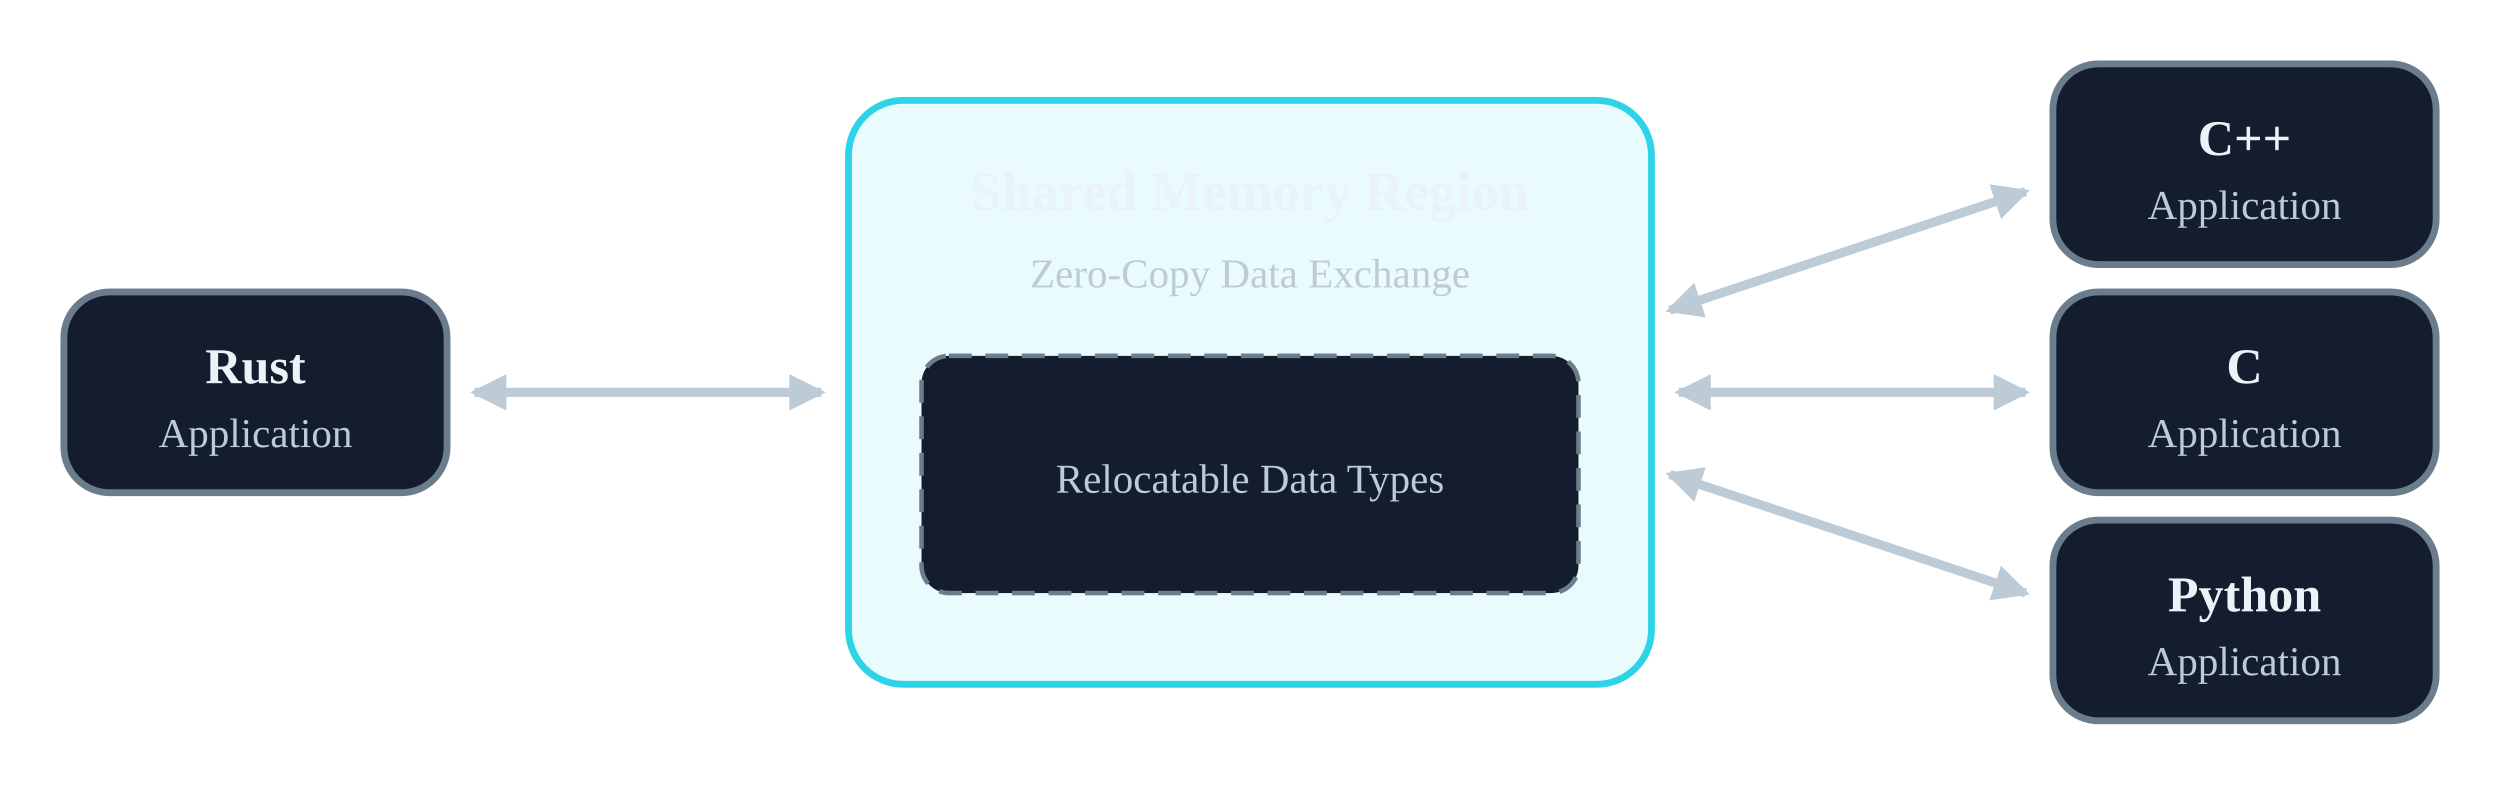
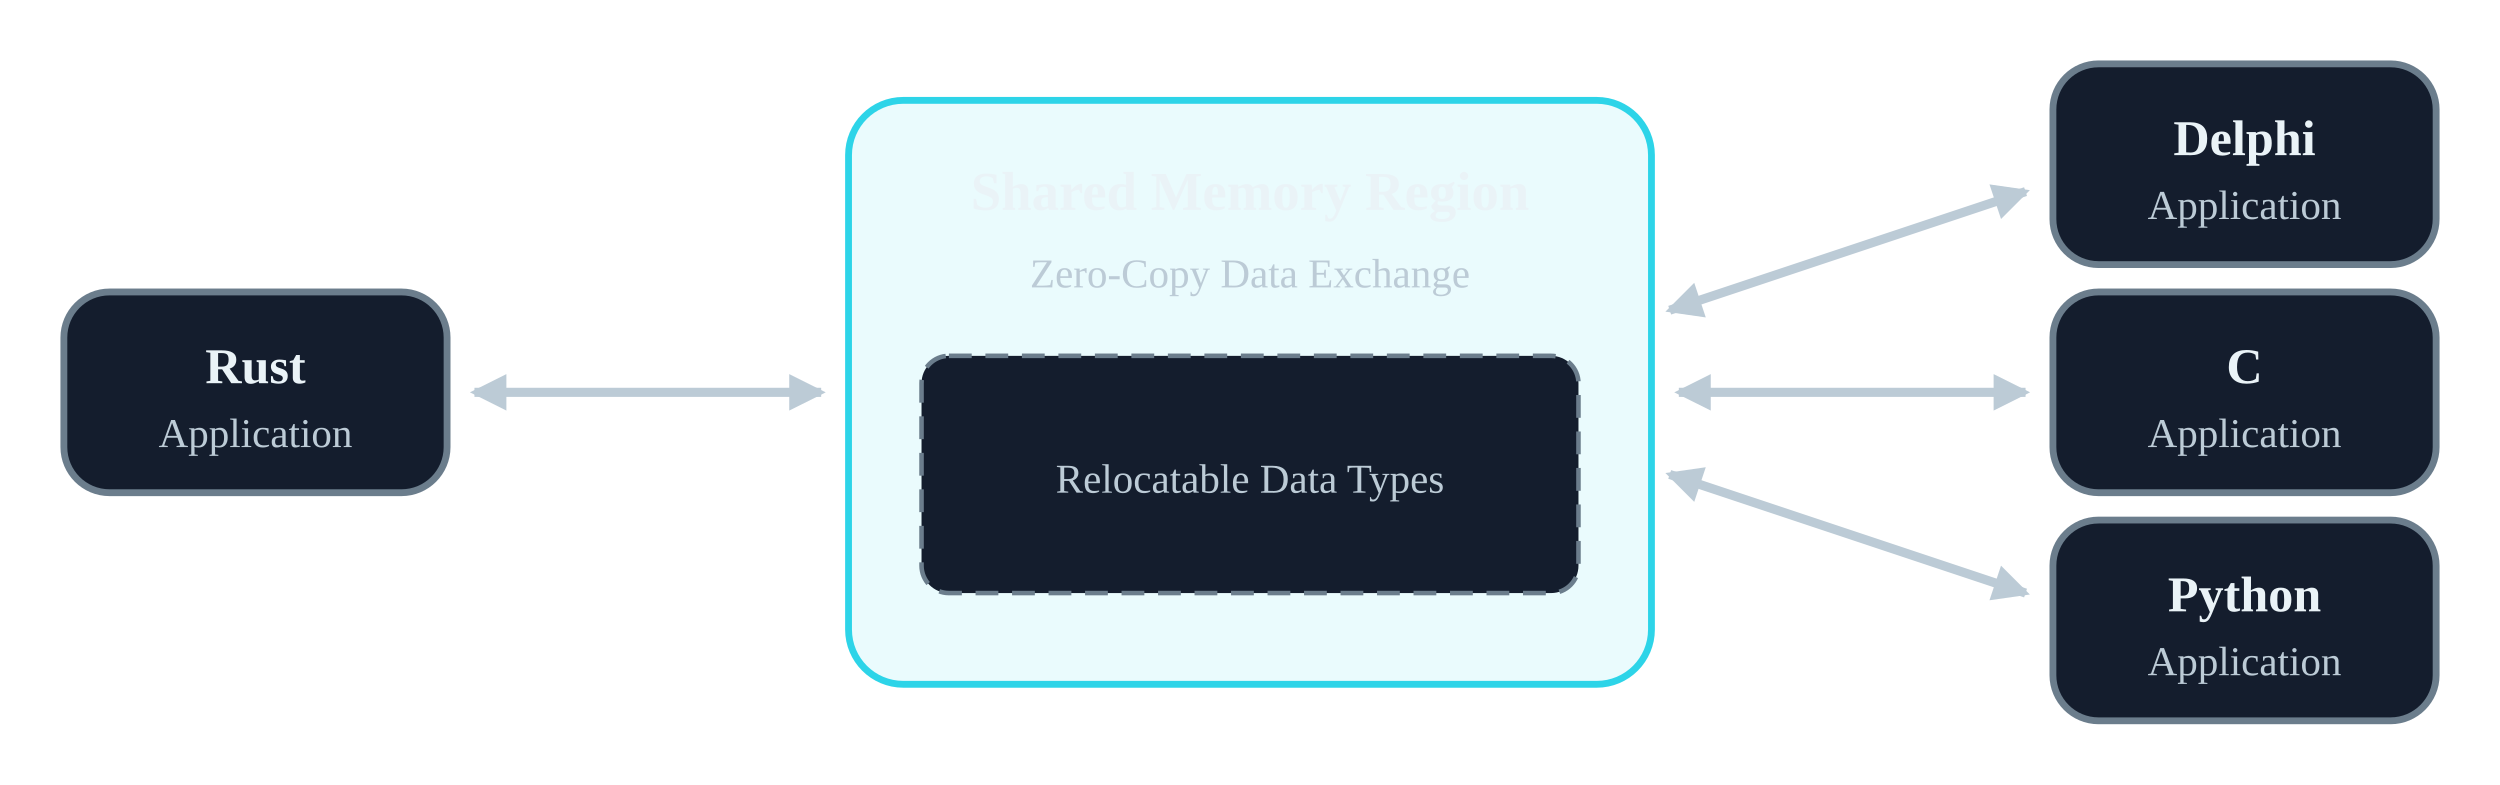
<svg xmlns="http://www.w3.org/2000/svg" viewBox="26 74 548 172" role="img" aria-label="Cross-language zero-copy communication">
  <style>
    .cl-smr    { fill: rgba(45,212,232,0.10); stroke: var(--ix-ice, #2dd4e8); stroke-width: 1.5; }
    .cl-smr-t  { font-family: var(--font-stack, sans-serif); font-weight: 600; font-size: 12px; fill: var(--ix-text, #eaf3f7); }
    .cl-smr-s  { font-family: var(--font-stack, sans-serif); font-size: 9px; fill: var(--ix-muted, #bccbd6); }
    .cl-seg    { fill: var(--ix-surface, #141d2d); stroke: var(--ix-muted-2, #6b7d8c); stroke-width: 1; stroke-dasharray: 5 3; }
    .cl-seg-t  { font-family: var(--font-stack, sans-serif); font-size: 9px; fill: var(--ix-muted, #bccbd6); }
    .cl-box    { fill: var(--ix-surface, #141d2d); stroke: var(--ix-box-line, #6b7d8c); stroke-width: 1.5; }
    .cl-name   { font-family: var(--font-stack, sans-serif); font-weight: 600; font-size: 11px; fill: var(--ix-text, #eaf3f7); }
    .cl-name-s { font-family: var(--font-stack, sans-serif); font-size: 9px; fill: var(--ix-muted, #bccbd6); }
    .cl-flow   { stroke: var(--ix-muted, #bccbd6); stroke-width: 2; fill: none; }
  </style>
  <defs>
    <marker id="cl-arrow" markerWidth="10" markerHeight="10" refX="8" refY="5" orient="auto-start-reverse" markerUnits="userSpaceOnUse" overflow="visible">
      <path d="M1,1 L9,5 L1,9 Z" fill="var(--ix-muted, #bccbd6)" />
    </marker>
  </defs>
  <rect class="cl-smr" x="212" y="96" width="176" height="128" rx="12" />
  <text class="cl-smr-t" x="300" y="120" text-anchor="middle">Shared Memory Region</text>
  <text class="cl-smr-s" x="300" y="137" text-anchor="middle">Zero-Copy Data Exchange</text>
  <rect class="cl-seg" x="228" y="152" width="144" height="52" rx="6" />
  <text class="cl-seg-t" x="300" y="182" text-anchor="middle">Relocatable Data Types</text>
  <rect class="cl-box" x="40" y="138" width="84" height="44" rx="10" />
  <text class="cl-name" x="82" y="158" text-anchor="middle">Rust</text>
  <text class="cl-name-s" x="82" y="172" text-anchor="middle">Application</text>
  <rect class="cl-box" x="476" y="88" width="84" height="44" rx="10" />
-   <text class="cl-name" x="518" y="108" text-anchor="middle">C++</text>
+   <text class="cl-name" x="518" y="108" text-anchor="middle">Delphi</text>
  <text class="cl-name-s" x="518" y="122" text-anchor="middle">Application</text>
  <rect class="cl-box" x="476" y="138" width="84" height="44" rx="10" />
  <text class="cl-name" x="518" y="158" text-anchor="middle">C</text>
  <text class="cl-name-s" x="518" y="172" text-anchor="middle">Application</text>
  <rect class="cl-box" x="476" y="188" width="84" height="44" rx="10" />
  <text class="cl-name" x="518" y="208" text-anchor="middle">Python</text>
  <text class="cl-name-s" x="518" y="222" text-anchor="middle">Application</text>
  <line class="cl-flow" x1="130" y1="160" x2="206" y2="160" marker-start="url(#cl-arrow)" marker-end="url(#cl-arrow)" />
  <line class="cl-flow" x1="392" y1="142" x2="470" y2="116" marker-start="url(#cl-arrow)" marker-end="url(#cl-arrow)" />
  <line class="cl-flow" x1="394" y1="160" x2="470" y2="160" marker-start="url(#cl-arrow)" marker-end="url(#cl-arrow)" />
  <line class="cl-flow" x1="392" y1="178" x2="470" y2="204" marker-start="url(#cl-arrow)" marker-end="url(#cl-arrow)" />
</svg>
